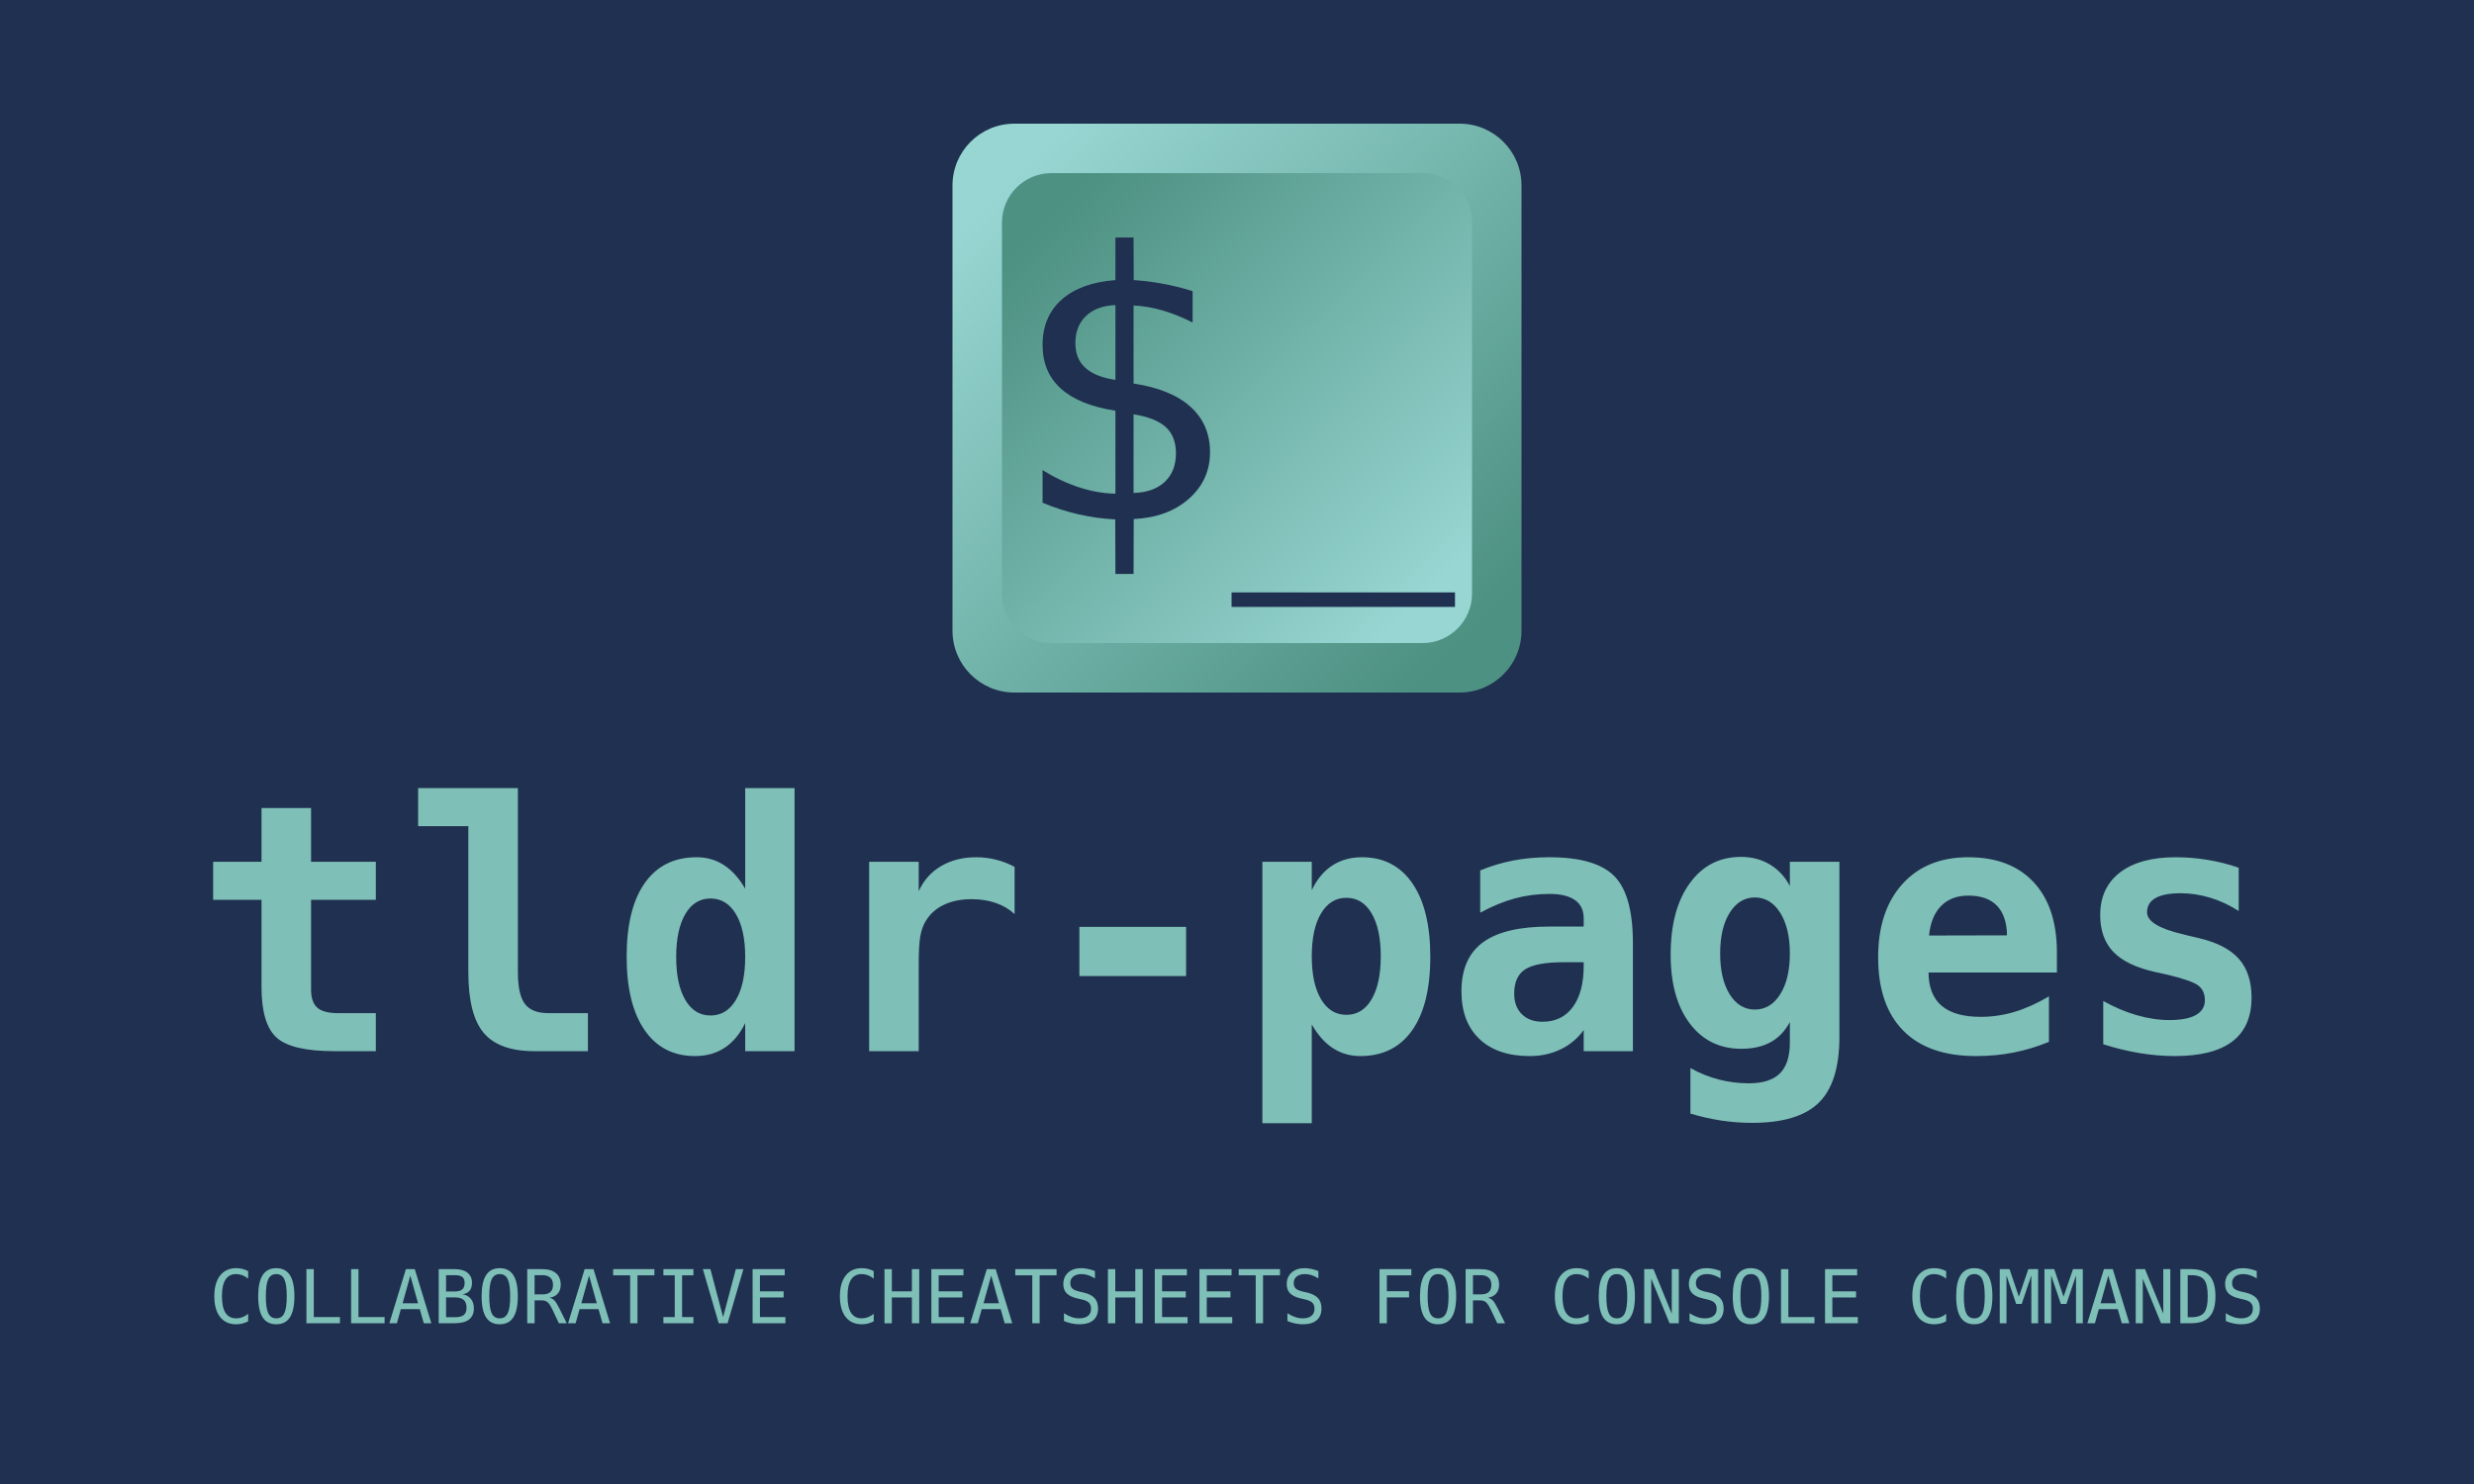
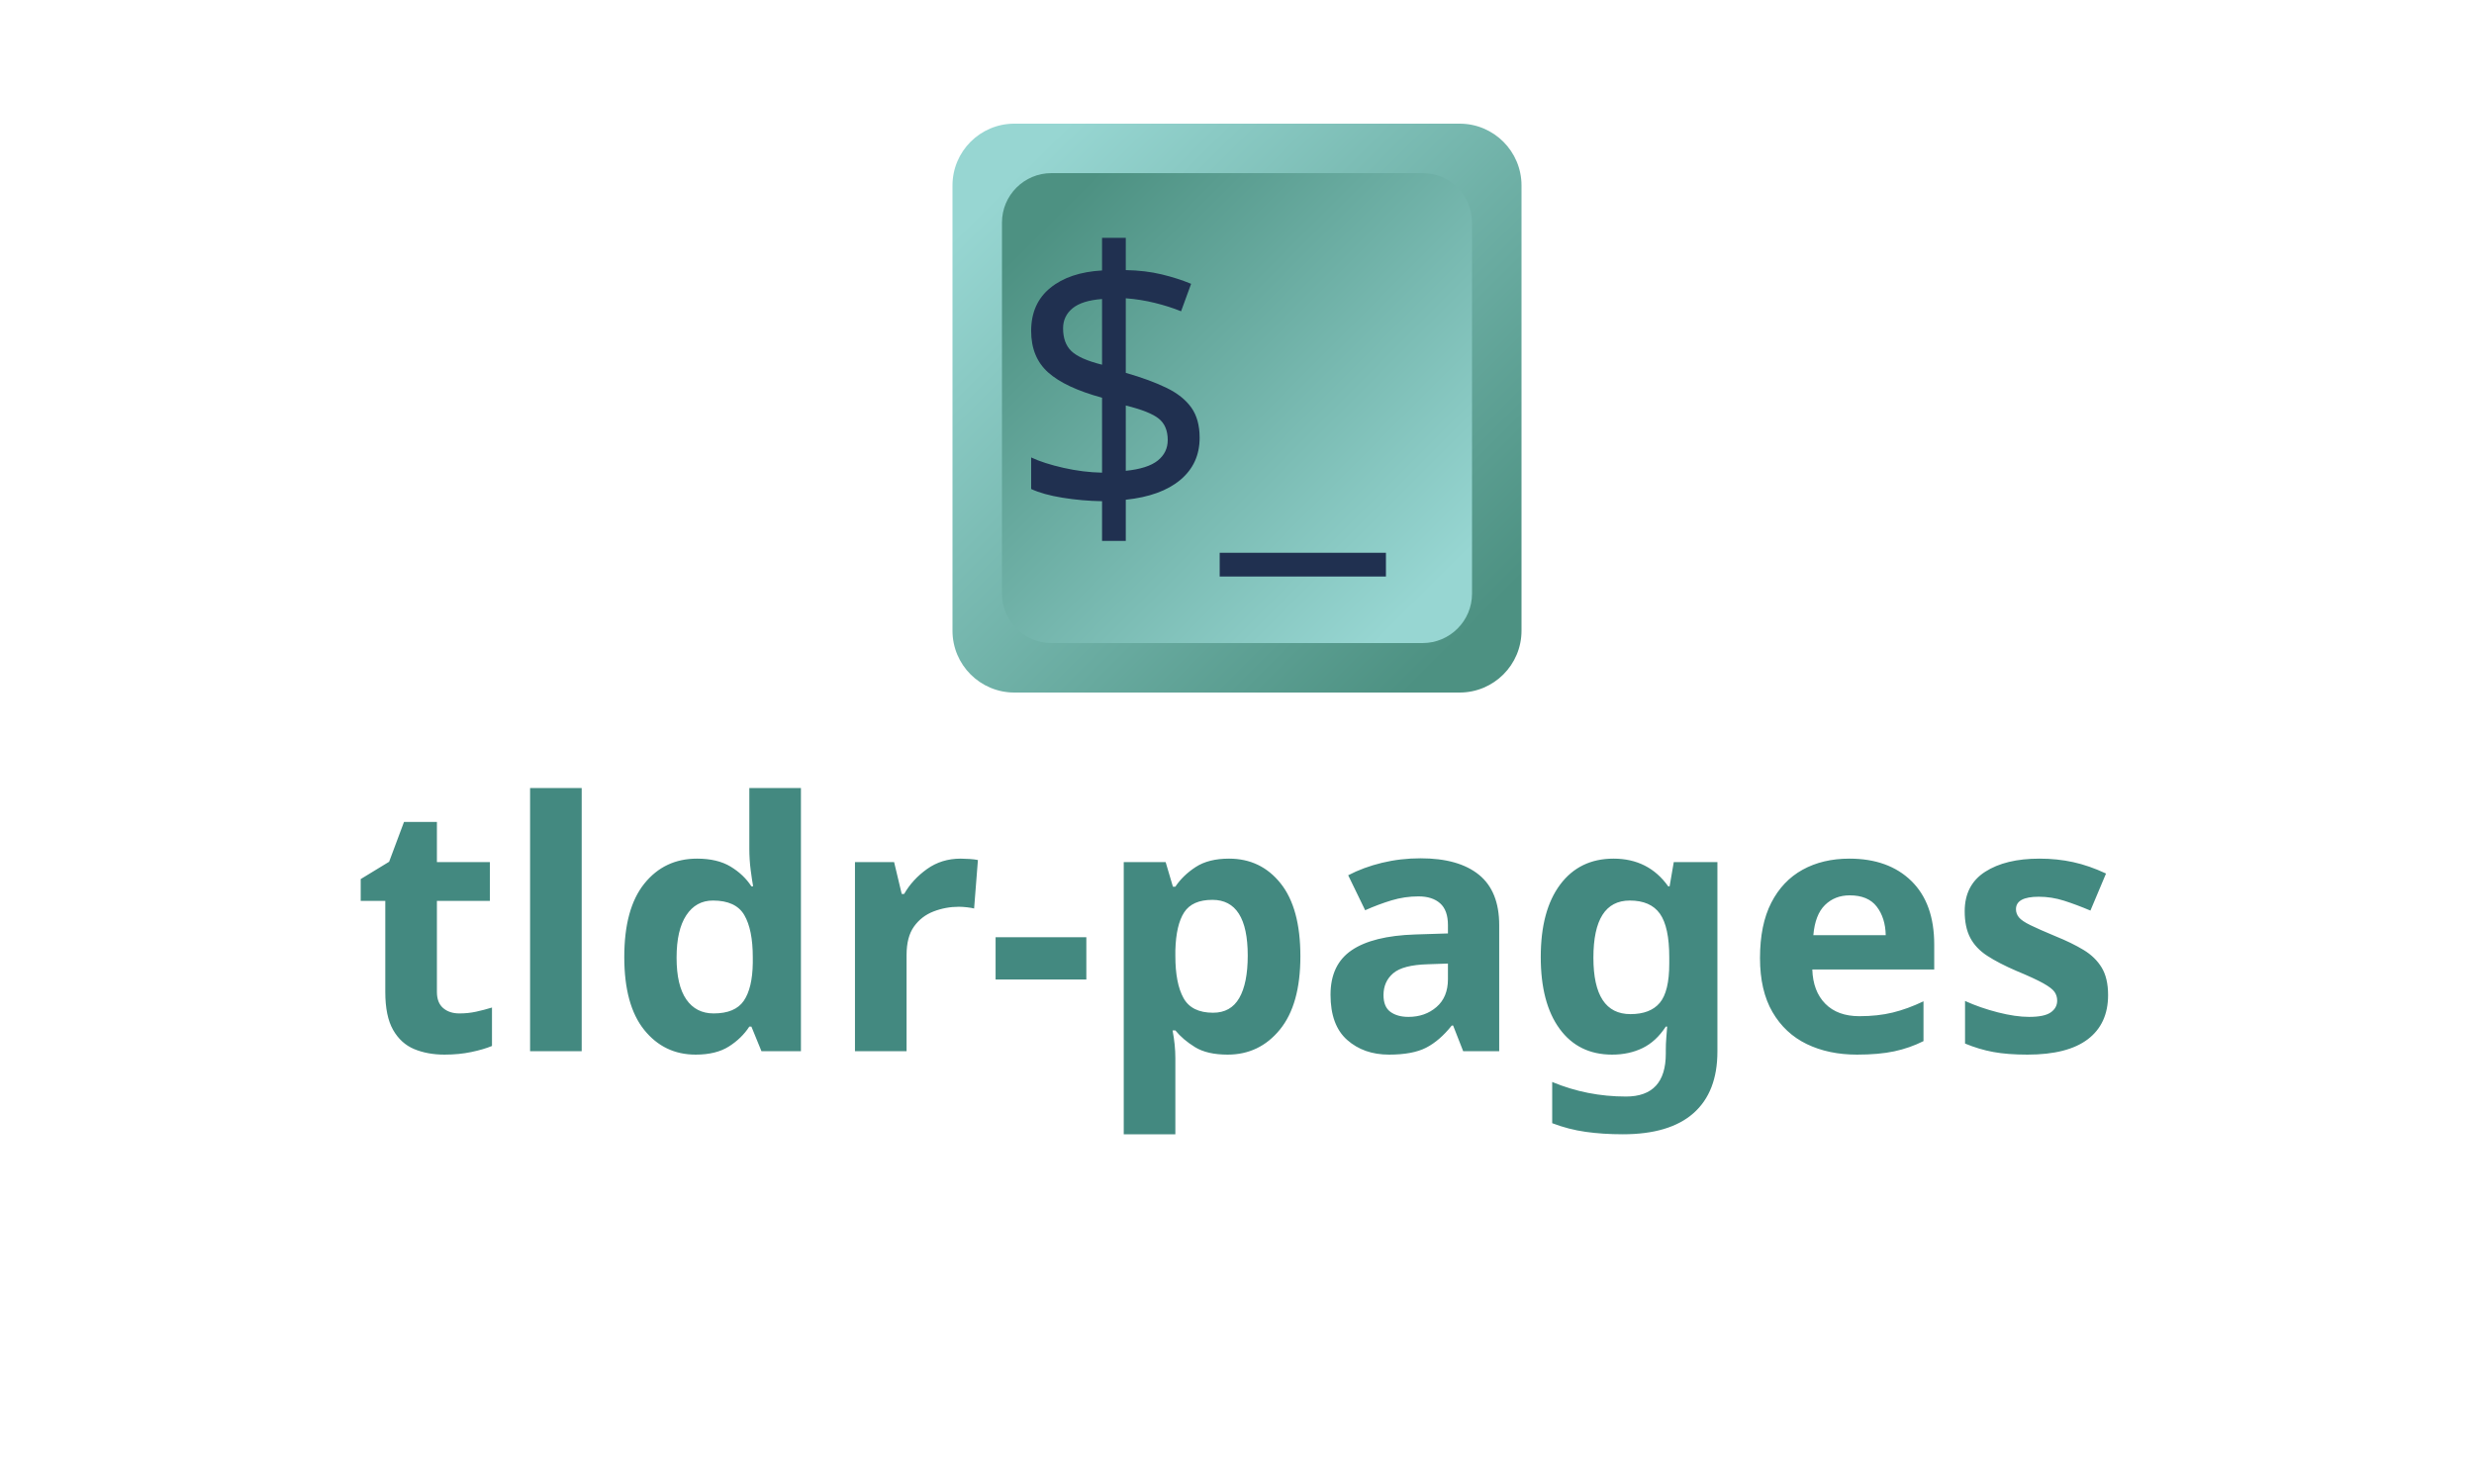
- <svg xmlns="http://www.w3.org/2000/svg" xmlns:xlink="http://www.w3.org/1999/xlink" width="2000" height="1200">
+ <svg xmlns="http://www.w3.org/2000/svg" xmlns:xlink="http://www.w3.org/1999/xlink" width="2e3" height="1200" version="1.1">
  <defs>
    <linearGradient id="a">
-       <stop offset="0" stop-color="#97d6d2" />
-       <stop offset="1" stop-color="#4d9182" />
+       <stop stop-color="#97d6d2" offset="0" />
+       <stop stop-color="#4d9182" offset="1" />
    </linearGradient>
-     <linearGradient xlink:href="#a" id="b" x1="10%" y1="10%" x2="90%" y2="90%" />
-     <linearGradient xlink:href="#a" id="c" x1="90%" y1="90%" x2="10%" y2="10%" />
+     <linearGradient id="b" x1="10%" x2="90%" y1="10%" y2="90%" xlink:href="#a" />
+     <linearGradient id="c" x1="90%" x2="10%" y1="90%" y2="10%" xlink:href="#a" />
    <style type="text/css">
-       
        @font-face {
          font-family: 'Sometype Mono';
          src: url('./SometypeMono-Regular.ttf');
        }
        @font-face {
          font-family: 'Sometype Mono';
          src: url('./SometypeMono-Bold.ttf');
          font-weight: bold;
        }
-       
-     </style>
+       </style>
  </defs>
-   <rect width="100%" height="100%" x="0" y="0" fill="#203050" />
  <g transform="translate(600,-70)">
-     <rect width="460" height="460" x="170" y="170" rx="50" ry="50" fill="url(#b)" />
-     <rect width="380" height="380" x="210" y="210" rx="40" ry="40" fill="url(#c)" />
-     <text x="215" y="490" font-size="300" font-family="Sometype Mono, monospace" fill="#203050">
-       $_
+     <rect x="170" y="170" width="460" height="460" rx="50" ry="50" fill="url(#b)" />
+     <rect x="210" y="210" width="380" height="380" rx="40" ry="40" fill="url(#c)" />
+     <text x="215" y="490" fill="#203050" font-family="'Sometype Mono'" font-size="300">$_ </text>
+   </g>
+   <g fill="#7ebfb7" font-family="Sometype Mono, monospace" text-anchor="middle">
+     <text x="1000" y="850" font-size="280px" font-weight="bold">
+       <tspan fill="#438980" font-family="'Sometype Mono'" font-weight="bold">tldr-pages</tspan>
    </text>
+     <text x="1000" y="1070" font-size="61.333px" font-variant="small-caps" font-weight="500" style="inline-size:2003.78;white-space:pre" xml:space="preserve" />
  </g>
-   <g fill="#7ebfb7" font-family="Sometype Mono, monospace">
-     <text x="1000" y="850" font-size="280" font-weight="bold" text-anchor="middle">
-       tldr-pages
-     </text>
-     <text x="1000" y="1070" font-size="75" font-weight="500" text-anchor="middle" font-variant="small-caps">
-       collaborative cheatsheets for console commands
-     </text>
-   </g>
+   <text fill="black" font-family="sans-serif" font-size="40px" style="line-height:1.25;shape-inside:url(#rect47);white-space:pre" xml:space="preserve" />
</svg>
